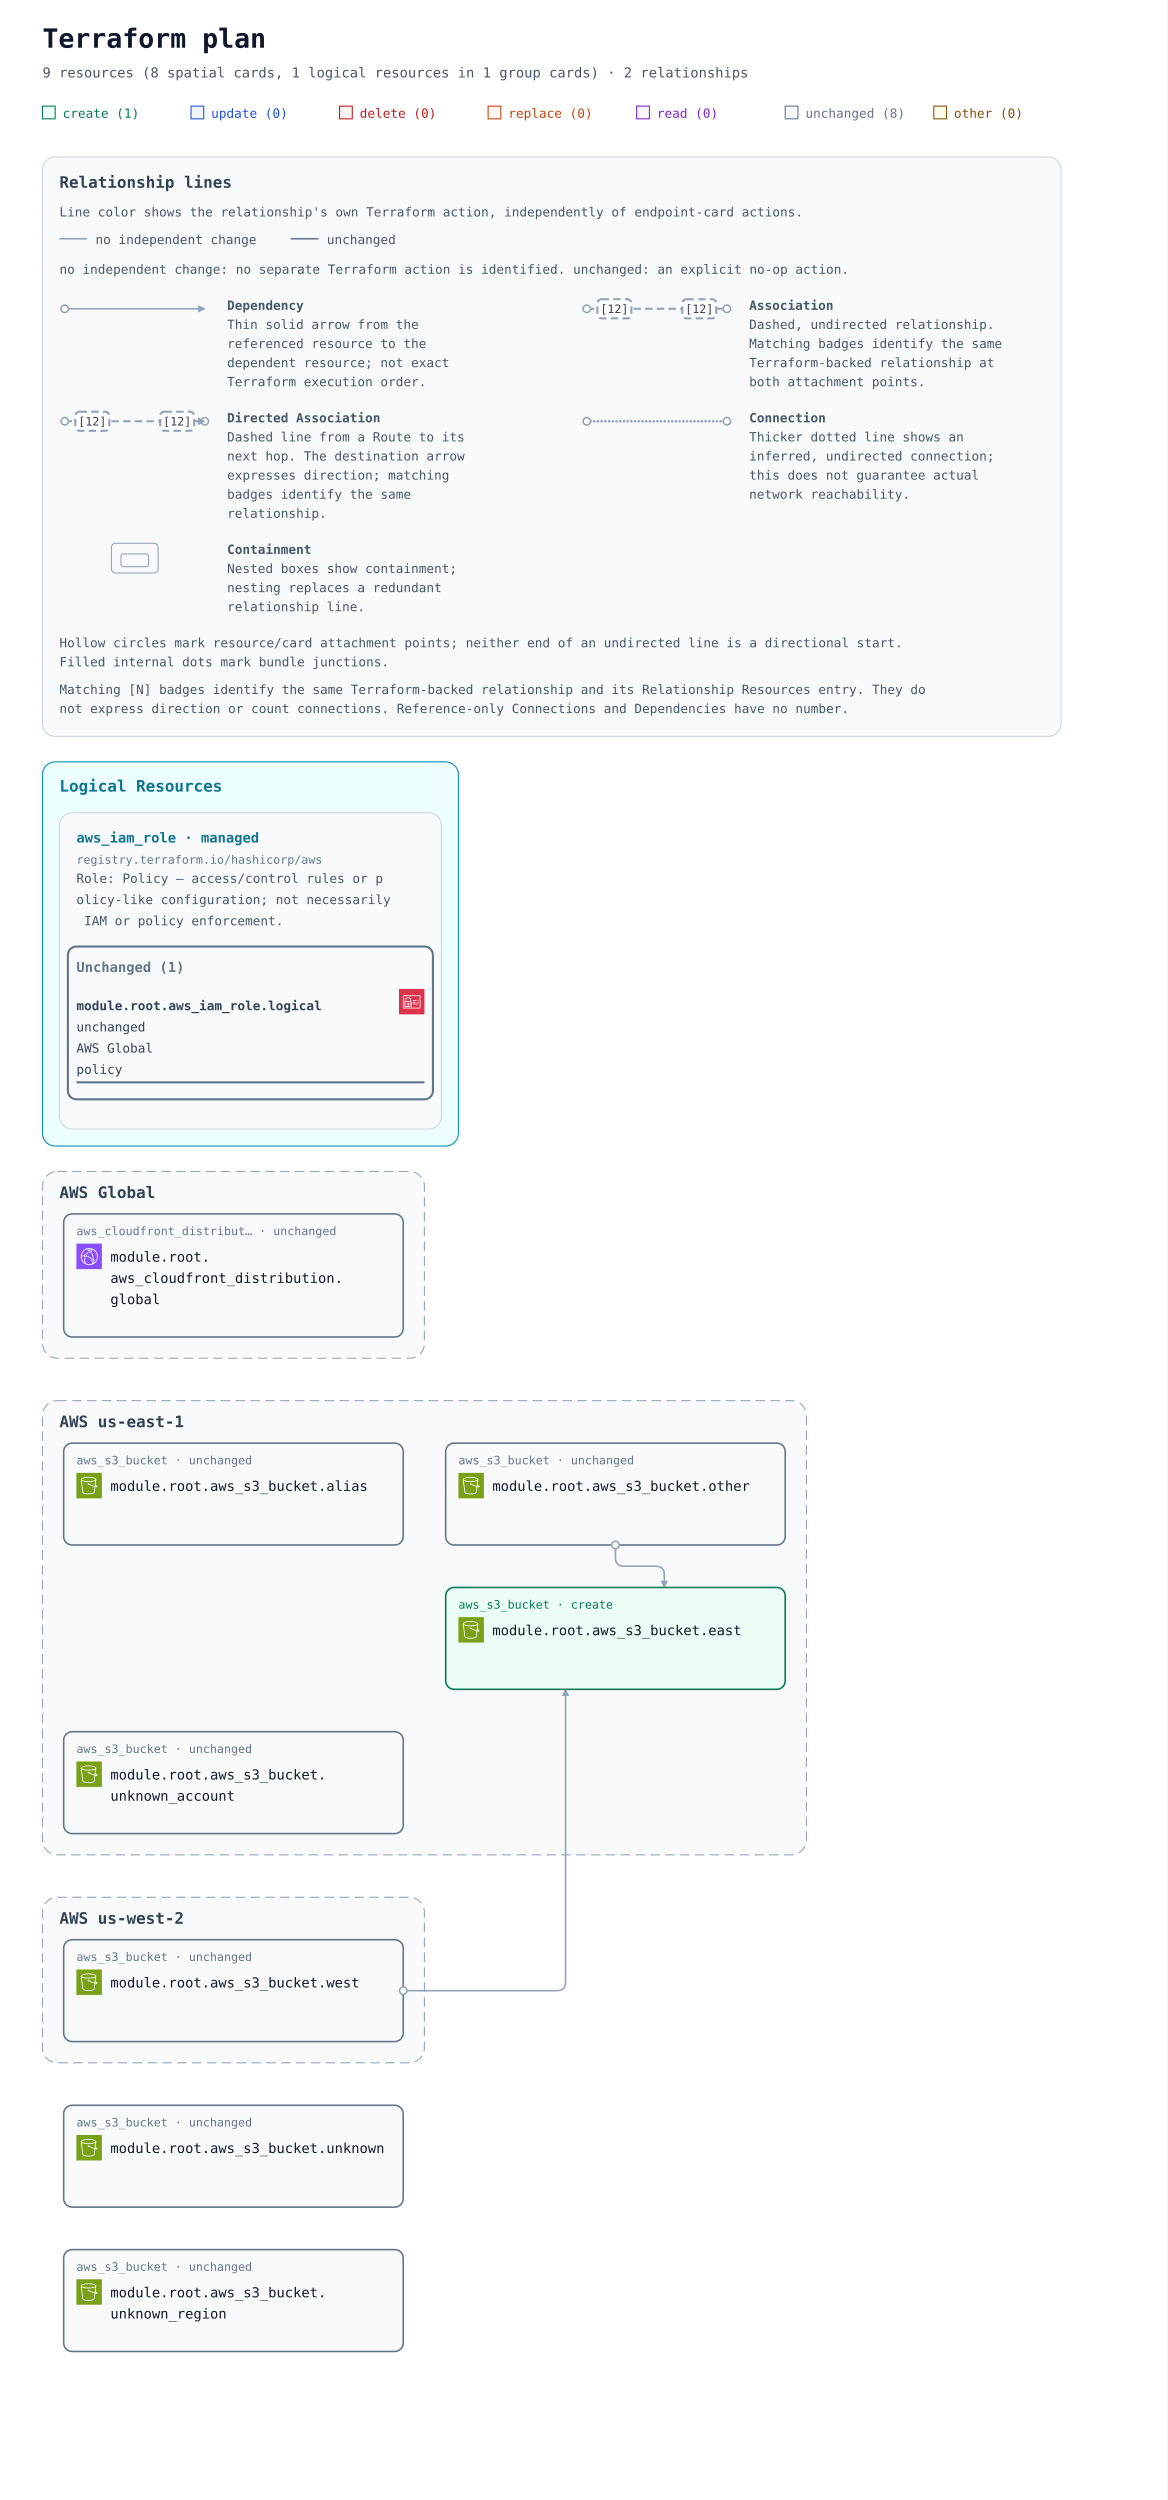
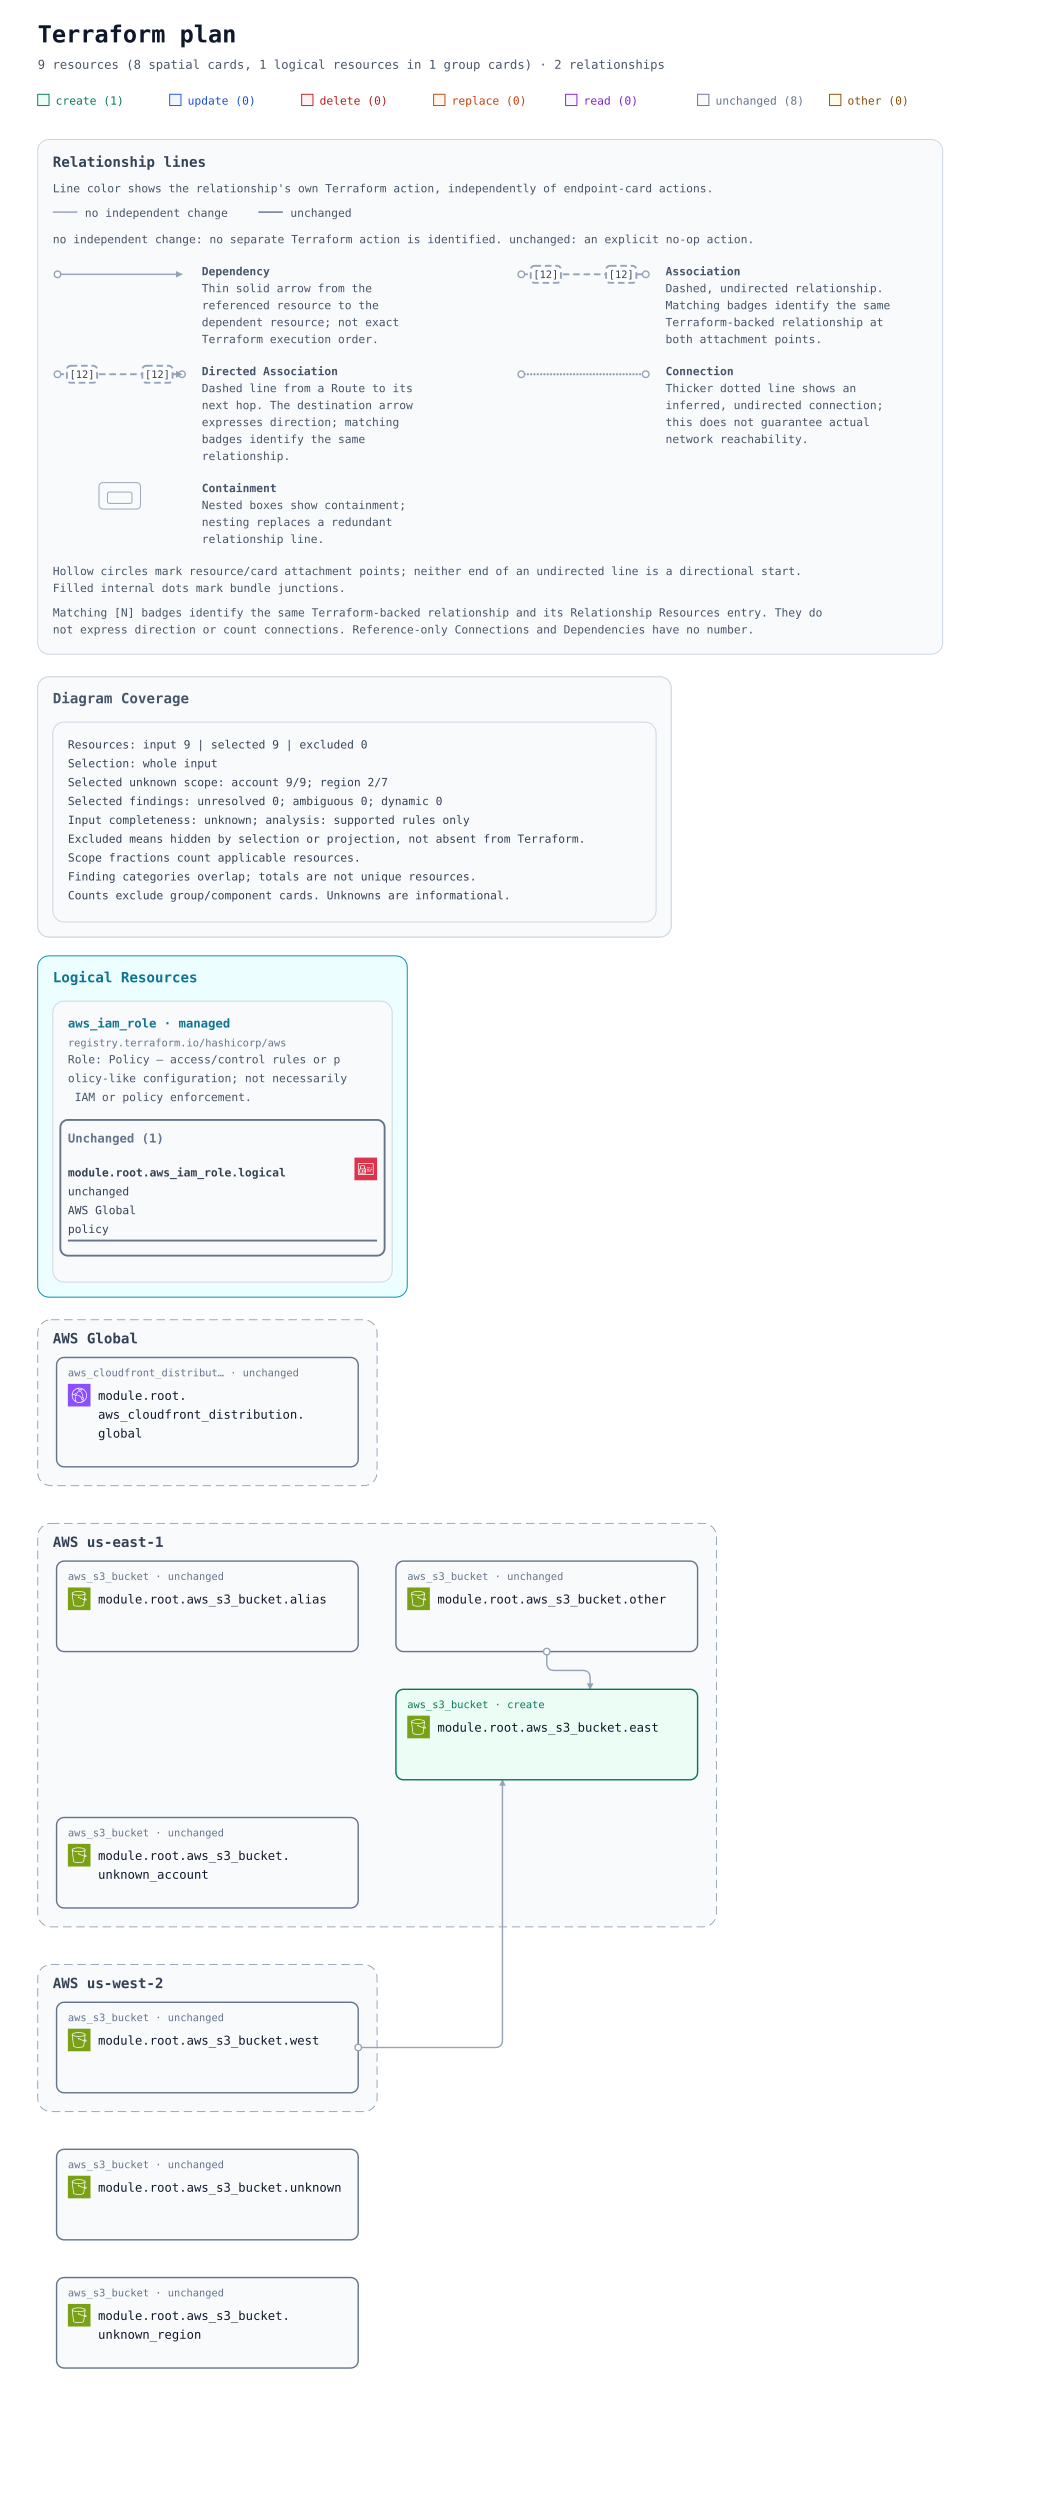
- <svg xmlns="http://www.w3.org/2000/svg" width="1100" height="2356" viewBox="0 0 1100 2356" role="img" aria-labelledby="title description">
+ <svg xmlns="http://www.w3.org/2000/svg" width="1100" height="2652" viewBox="0 0 1100 2652" role="img" aria-labelledby="title description">
  <defs>
    <marker id="arrow" viewBox="0 0 10 10" refX="9" refY="5" markerWidth="7" markerHeight="7" markerUnits="userSpaceOnUse" orient="auto-start-reverse">
      <path d="M 0 0 L 10 5 L 0 10 z" fill="#94a3b8" />
    </marker>
    <symbol id="planorama-icon-aws-cloudfront" viewBox="0 0 64 64">
      <g>
        <g id="planorama-icon-aws-cloudfront-local-49636f6e2d4172636869746563747572652f34382f417263685f416d617a6f6e2d436c6f756446726f6e745f3438" stroke="none" stroke-width="1" fill="none" fill-rule="evenodd">
          <g id="planorama-icon-aws-cloudfront-local-49636f6e2d4172636869746563747572652d42472f34382f4e6574776f726b696e672d436f6e74656e742d44656c6976657279" fill="#8C4FFF">
            <rect id="planorama-icon-aws-cloudfront-local-52656374616e676c65" x="0" y="0" width="64" height="64" />
          </g>
          <path d="M41.5,43.5 C40.397,43.5 39.5,42.603 39.5,41.5 C39.5,40.397 40.397,39.5 41.5,39.5 C42.603,39.5 43.5,40.397 43.5,41.5 C43.5,42.603 42.603,43.5 41.5,43.5 L41.5,43.5 Z M41.5,37.5 C39.294,37.5 37.5,39.294 37.5,41.5 C37.5,43.706 39.294,45.5 41.5,45.5 C43.706,45.5 45.5,43.706 45.5,41.5 C45.5,39.294 43.706,37.5 41.5,37.5 L41.5,37.5 Z M22.5,32.5 C21.397,32.5 20.5,31.603 20.5,30.5 C20.5,29.397 21.397,28.5 22.5,28.5 C23.603,28.5 24.5,29.397 24.5,30.5 C24.5,31.603 23.603,32.5 22.5,32.5 L22.5,32.5 Z M22.5,26.5 C20.294,26.5 18.5,28.294 18.5,30.5 C18.5,32.706 20.294,34.5 22.5,34.5 C24.706,34.5 26.5,32.706 26.5,30.5 C26.5,28.294 24.706,26.5 22.5,26.5 L22.5,26.5 Z M45.389,47.124 C45.168,46.607 44.936,46.094 44.685,45.591 L42.896,46.486 C43.17,47.035 43.42,47.599 43.656,48.165 C42.82,48.762 41.943,49.288 41.028,49.74 C41.384,48.865 41.694,47.975 41.974,47.012 L40.054,46.454 C39.564,48.134 38.985,49.581 38.184,51.133 C36.357,51.698 34.452,52 32.5,52 C29.465,52 26.567,51.314 23.871,49.976 C22.503,46.615 21.838,43.534 21.838,40.559 C21.838,39.267 22.063,38.196 22.322,36.956 C22.386,36.652 22.45,36.343 22.514,36.024 L20.551,35.638 C20.49,35.949 20.427,36.25 20.365,36.545 C20.094,37.838 19.838,39.06 19.838,40.559 C19.838,43.074 20.274,45.644 21.154,48.354 C16.072,44.724 13,38.854 13,32.5 C13,32.389 13.01,32.273 13.012,32.161 C14.642,31.799 16.123,31.614 17.854,31.571 L17.804,29.572 C16.169,29.612 14.694,29.779 13.163,30.084 C14.081,22.683 19.212,16.394 26.323,14.019 C27.873,14.818 29.02,15.524 30.135,16.37 L31.344,14.776 C30.646,14.248 29.934,13.771 29.146,13.299 C30.244,13.108 31.363,13 32.5,13 C35.032,13 37.532,13.494 39.849,14.439 C39.342,14.593 38.82,14.763 38.243,14.971 L38.923,16.852 C40.316,16.349 41.408,16.04 42.571,15.821 C48.399,19.341 52,25.667 52,32.5 C52,38.156 49.605,43.416 45.389,47.124 L45.389,47.124 Z M43.008,13.749 C39.826,11.95 36.192,11 32.5,11 C30.392,11 28.324,11.301 26.357,11.895 C17.723,14.464 11.568,22.23 11.045,31.196 C11.01,31.625 11,32.062 11,32.5 C11,40.444 15.352,47.707 22.354,51.455 C25.459,53.12 28.968,54 32.5,54 C34.892,54 37.229,53.61 39.437,52.843 C41.684,52.086 43.773,50.963 45.646,49.507 C50.955,45.399 54,39.2 54,32.5 C54,24.732 49.787,17.546 43.008,13.749 L43.008,13.749 Z M38.384,37.411 L37.003,38.858 C34.022,36.015 31.047,34.146 27.637,32.975 L28.287,31.083 C31.979,32.351 35.188,34.362 38.384,37.411 L38.384,37.411 Z M38.444,22.364 C41.282,26.692 42.88,31.444 43.193,36.488 L41.197,36.612 C40.905,31.919 39.417,27.495 36.772,23.46 L38.444,22.364 Z M26.451,26.797 L24.773,25.708 C26.316,23.332 27.639,21.758 29.336,20.278 L30.65,21.786 C29.103,23.135 27.886,24.587 26.451,26.797 L26.451,26.797 Z M34.5,16.5 C35.603,16.5 36.5,17.397 36.5,18.5 C36.5,19.603 35.603,20.5 34.5,20.5 C33.397,20.5 32.5,19.603 32.5,18.5 C32.5,17.397 33.397,16.5 34.5,16.5 L34.5,16.5 Z M34.5,22.5 C36.706,22.5 38.5,20.706 38.5,18.5 C38.5,16.294 36.706,14.5 34.5,14.5 C32.294,14.5 30.5,16.294 30.5,18.5 C30.5,20.706 32.294,22.5 34.5,22.5 L34.5,22.5 Z" id="planorama-icon-aws-cloudfront-local-416d617a6f6e2d436c6f756446726f6e745f49636f6e5f34385f5371756964" fill="#FFFFFF" />
        </g>
      </g>
    </symbol>
    <symbol id="planorama-icon-aws-iam" viewBox="0 0 64 64">
      <g>
        <g id="planorama-icon-aws-iam-local-49636f6e2d4172636869746563747572652f34382f417263685f4157532d4964656e746974792d616e642d4163636573732d4d616e6167656d656e745f3438" stroke="none" stroke-width="1" fill="none" fill-rule="evenodd">
          <g id="planorama-icon-aws-iam-local-49636f6e2d4172636869746563747572652d42472f34382f53656375726974792d4964656e746974792d436f6d706c69616e6365" fill="#DD344C">
            <rect id="planorama-icon-aws-iam-local-52656374616e676c65" x="0" y="0" width="64" height="64" />
          </g>
          <path d="M12,47 L52,47 L52,18 L12,18 L12,47 Z M54,17 L54,48 C54,48.552 53.553,49 53,49 L11,49 C10.447,49 10,48.552 10,48 L10,17 C10,16.448 10.447,16 11,16 L53,16 C53.553,16 54,16.448 54,17 L54,17 Z M35,39 L47,39 L47,37 L35,37 L35,39 Z M45,35 L49,35 L49,33 L45,33 L45,35 Z M35,35 L41,35 L41,33 L35,33 L35,35 Z M22.5,37.5 C22.5,37.776 22.725,38 23,38 C23.275,38 23.5,37.776 23.5,37.5 C23.5,37.224 23.275,37 23,37 C22.725,37 22.5,37.224 22.5,37.5 L22.5,37.5 Z M25.5,37.5 C25.5,38.522 24.882,39.401 24,39.788 L24,42 L22,42 L22,39.788 C21.118,39.401 20.5,38.522 20.5,37.5 C20.5,36.122 21.621,35 23,35 C24.379,35 25.5,36.122 25.5,37.5 L25.5,37.5 Z M16,42.995 L29.995,43 L29.996,41 L27,41 L27,39 L29.997,39 L29.998,37 L27,37 L27,35 L29.999,35 L30,33.005 L16.005,33 L16,42.995 Z M18,31.001 L28.001,31.004 L28.002,26 C28.002,24.976 27.2,24.273 26.722,23.945 C25.847,23.345 24.174,23 23.002,23 L23,23 C20.873,23 18.003,24.232 18.002,26 L18,31.001 Z M14.293,44.701 C14.105,44.513 14,44.259 14,43.994 L14.005,32 C14.005,31.447 14.453,31 15.005,31 L16,31 L16.002,26 C16.003,22.911 19.876,21 23,21 L23.002,21 C24.567,21 26.653,21.473 27.854,22.295 C29.239,23.246 30.003,24.562 30.002,26 L30.001,31.005 L31,31.006 C31.266,31.006 31.52,31.111 31.707,31.299 C31.895,31.487 32,31.741 32,32.006 L31.995,44 C31.995,44.553 31.547,45 30.995,45 L15,44.994 C14.734,44.994 14.48,44.889 14.293,44.701 L14.293,44.701 Z M47,30 L49,30 L49,28 L47,28 L47,30 Z M35,30 L44,30 L44,28 L35,28 L35,30 Z" id="planorama-icon-aws-iam-local-4157532d4964656e746974792d616e642d4163636573732d4d616e6167656d656e745f49636f6e5f34385f5371756964" fill="#FFFFFF" />
        </g>
      </g>
    </symbol>
    <symbol id="planorama-icon-aws-s3" viewBox="0 0 64 64">
      <g>
        <g id="planorama-icon-aws-s3-local-49636f6e2d4172636869746563747572652f34382f417263685f416d617a6f6e2d53696d706c652d53746f726167652d536572766963655f3438" stroke="none" stroke-width="1" fill="none" fill-rule="evenodd">
          <g id="planorama-icon-aws-s3-local-49636f6e2d4172636869746563747572652d42472f34382f53746f72616765" fill="#7AA116">
            <rect id="planorama-icon-aws-s3-local-52656374616e676c65" x="0" y="0" width="64" height="64" />
          </g>
          <g id="planorama-icon-aws-s3-local-49636f6e2d536572766963652f34382f416d617a6f6e2d53696d706c652d53746f726167652d536572766963655f3438" transform="translate(10.9998, 10.0002)" fill="#FFFFFF">
            <path d="M36.759,23.948 L36.993,22.131 C39.166,23.385 39.842,24.121 40.037,24.424 C39.713,24.485 38.832,24.509 36.759,23.948 L36.759,23.948 Z M19.5,11 C9.125,11 2.382,8.488 2,6.696 L2,6.511 C2.349,5.392 8.14,2 19.5,2 C30.84,2 36.632,5.381 37,6.505 L37,6.616 C36.724,8.446 29.961,11 19.5,11 L19.5,11 Z M34.818,23.362 C30.053,21.797 23.912,18.979 21.594,17.888 C21.535,16.786 20.628,15.906 19.512,15.906 C18.358,15.906 17.418,16.845 17.418,18 C17.418,19.154 18.358,20.094 19.512,20.094 C19.969,20.094 20.389,19.942 20.733,19.693 C23.132,20.822 29.619,23.798 34.558,25.38 L32.837,38.724 C32.583,40.352 27.919,42 19.497,42 C11.072,42 6.405,40.352 6.155,38.751 L2.435,9.814 C5.945,11.915 12.749,13 19.5,13 C26.25,13 33.054,11.915 36.565,9.815 L34.818,23.362 Z M39,6.5 C39,3.431 30.661,0 19.5,0 C8.339,0 -3.55271368e-15,3.431 -3.55271368e-15,6.5 L-3.55271368e-15,7.043 L4.174,39.033 C4.875,43.516 15.123,44 19.497,44 C23.869,44 34.113,43.516 34.818,39.007 L36.501,25.947 C37.778,26.279 38.812,26.456 39.616,26.455 C40.606,26.455 41.273,26.203 41.697,25.697 C42.047,25.281 42.185,24.756 42.085,24.221 C41.857,23 40.403,21.712 37.37,20.044 L37.27,19.989 L39,7.044 L39,6.5 Z" id="planorama-icon-aws-s3-local-416d617a6f6e2d53696d706c652d53746f726167652d536572766963652d49636f6e5f34385f5371756964" />
          </g>
        </g>
      </g>
    </symbol>
  </defs>
  <rect width="100%" height="100%" fill="#ffffff" />
  <g font-family="ui-monospace, SFMono-Regular, Consolas, monospace">
    <text x="40" y="45" font-size="25" font-weight="700" fill="#0f172a">Terraform plan</text>
    <text x="40" y="73" font-size="13" fill="#475569">9 resources (8 spatial cards, 1 logical resources in 1 group cards) · 2 relationships</text>
    <rect x="40" y="100" width="12" height="12" fill="#ecfdf5" stroke="#047857" />
    <text x="59" y="111" font-size="12" fill="#047857">create (1)</text>
    <rect x="180" y="100" width="12" height="12" fill="#eff6ff" stroke="#1d4ed8" />
    <text x="199" y="111" font-size="12" fill="#1d4ed8">update (0)</text>
    <rect x="320" y="100" width="12" height="12" fill="#fef2f2" stroke="#b91c1c" />
    <text x="339" y="111" font-size="12" fill="#b91c1c">delete (0)</text>
    <rect x="460" y="100" width="12" height="12" fill="#fff7ed" stroke="#c2410c" />
    <text x="479" y="111" font-size="12" fill="#c2410c">replace (0)</text>
    <rect x="600" y="100" width="12" height="12" fill="#faf5ff" stroke="#7e22ce" />
    <text x="619" y="111" font-size="12" fill="#7e22ce">read (0)</text>
    <rect x="740" y="100" width="12" height="12" fill="#f8fafc" stroke="#64748b" />
    <text x="759" y="111" font-size="12" fill="#64748b">unchanged (8)</text>
    <rect x="880" y="100" width="12" height="12" fill="#fefce8" stroke="#854d0e" />
    <text x="899" y="111" font-size="12" fill="#854d0e">other (0)</text>
    <g id="relationship-legend" font-size="12" fill="#475569" transform="translate(40 148)">
      <rect width="960" height="546" rx="12" fill="#f8fafc" stroke="#cbd5e1" />
      <text x="16" y="29" font-size="15" font-weight="700" fill="#334155">Relationship lines</text>
      <text x="16" y="56">Line color shows the relationship's own Terraform action, independently of endpoint-card actions.</text>
      <path data-legend-action="none" d="M 16 77 H 42" fill="none" stroke="#94a3b8" stroke-width="1.5" />
      <text x="50" y="82">no independent change</text>
      <path data-legend-action="unchanged" d="M 234 77 H 260" fill="none" stroke="#64748b" stroke-width="1.5" />
      <text x="268" y="82">unchanged</text>
      <text x="16" y="110">no independent change: no separate Terraform action is identified. unchanged: an explicit no-op action.</text>
      <g data-legend-entry="dependency" transform="translate(0 132)">
        <g data-legend-sample="dependency">
          <path data-legend-kind="dependency" data-directionality="directed" d="M 21 11 H 153" fill="none" stroke="#94a3b8" stroke-width="1.5" marker-end="url(#arrow)" />
          <circle data-legend-endpoint="source" cx="21" cy="11" r="3.5" fill="#ffffff" stroke="#94a3b8" stroke-width="1.5" />
        </g>
        <text x="174" y="12" font-weight="700">Dependency</text>
        <text x="174" y="30">Thin solid arrow from the</text>
        <text x="174" y="48">referenced resource to the</text>
        <text x="174" y="66">dependent resource; not exact</text>
        <text x="174" y="84">Terraform execution order.</text>
      </g>
      <g data-legend-entry="association" transform="translate(492 132)">
        <g data-legend-sample="association">
          <path data-legend-kind="association" data-directionality="undirected" d="M 21 11 H 153" fill="none" stroke="#94a3b8" stroke-width="2" stroke-dasharray="7 4" />
          <circle data-legend-endpoint="source" cx="21" cy="11" r="3.5" fill="#ffffff" stroke="#94a3b8" stroke-width="1.5" />
          <circle data-legend-endpoint="target" cx="153" cy="11" r="3.5" fill="#ffffff" stroke="#94a3b8" stroke-width="1.5" />
          <g data-legend-badge="source">
            <rect x="31" y="2" width="32" height="18" rx="4" fill="#ffffff" stroke="#94a3b8" stroke-width="2" stroke-dasharray="7 4" />
            <text x="47" y="15" text-anchor="middle" font-size="11" fill="#334155">[12]</text>
          </g>
          <g data-legend-badge="target">
            <rect x="111" y="2" width="32" height="18" rx="4" fill="#ffffff" stroke="#94a3b8" stroke-width="2" stroke-dasharray="7 4" />
            <text x="127" y="15" text-anchor="middle" font-size="11" fill="#334155">[12]</text>
          </g>
        </g>
        <text x="174" y="12" font-weight="700">Association</text>
        <text x="174" y="30">Dashed, undirected relationship.</text>
        <text x="174" y="48">Matching badges identify the same</text>
        <text x="174" y="66">Terraform-backed relationship at</text>
        <text x="174" y="84">both attachment points.</text>
      </g>
      <g data-legend-entry="directed-association" transform="translate(0 238)">
        <g data-legend-sample="directed-association">
          <path data-legend-kind="directed-association" data-directionality="directed" d="M 21 11 H 153" fill="none" stroke="#94a3b8" stroke-width="2" stroke-dasharray="7 4" marker-end="url(#arrow)" />
          <circle data-legend-endpoint="source" cx="21" cy="11" r="3.5" fill="#ffffff" stroke="#94a3b8" stroke-width="1.5" />
          <circle data-legend-endpoint="target" cx="153" cy="11" r="3.5" fill="#ffffff" stroke="#94a3b8" stroke-width="1.5" />
          <path data-legend-arrow="true" d="M 146.7 7.5 L 153.7 11 L 146.7 14.5 Z" fill="#94a3b8" />
          <g data-legend-badge="source">
            <rect x="31" y="2" width="32" height="18" rx="4" fill="#ffffff" stroke="#94a3b8" stroke-width="2" stroke-dasharray="7 4" />
            <text x="47" y="15" text-anchor="middle" font-size="11" fill="#334155">[12]</text>
          </g>
          <g data-legend-badge="target">
            <rect x="111" y="2" width="32" height="18" rx="4" fill="#ffffff" stroke="#94a3b8" stroke-width="2" stroke-dasharray="7 4" />
            <text x="127" y="15" text-anchor="middle" font-size="11" fill="#334155">[12]</text>
          </g>
        </g>
        <text x="174" y="12" font-weight="700">Directed Association</text>
        <text x="174" y="30">Dashed line from a Route to its</text>
        <text x="174" y="48">next hop. The destination arrow</text>
        <text x="174" y="66">expresses direction; matching</text>
        <text x="174" y="84">badges identify the same</text>
        <text x="174" y="102">relationship.</text>
      </g>
      <g data-legend-entry="connection" transform="translate(492 238)">
        <g data-legend-sample="connection">
          <path data-legend-kind="connection" data-directionality="undirected" d="M 21 11 H 153" fill="none" stroke="#94a3b8" stroke-width="2.5" stroke-dasharray="0 3.5" stroke-linecap="round" />
          <circle data-legend-endpoint="source" cx="21" cy="11" r="3.5" fill="#ffffff" stroke="#94a3b8" stroke-width="1.5" />
          <circle data-legend-endpoint="target" cx="153" cy="11" r="3.5" fill="#ffffff" stroke="#94a3b8" stroke-width="1.5" />
        </g>
        <text x="174" y="12" font-weight="700">Connection</text>
        <text x="174" y="30">Thicker dotted line shows an</text>
        <text x="174" y="48">inferred, undirected connection;</text>
        <text x="174" y="66">this does not guarantee actual</text>
        <text x="174" y="84">network reachability.</text>
      </g>
      <g data-legend-entry="containment" transform="translate(0 362)">
        <g data-legend-sample="containment">
          <g data-legend-kind="containment" fill="none" stroke="#94a3b8">
            <rect x="65" y="2" width="44" height="28" rx="4" />
            <rect x="74" y="12" width="26" height="12" rx="2" />
          </g>
        </g>
        <text x="174" y="12" font-weight="700">Containment</text>
        <text x="174" y="30">Nested boxes show containment;</text>
        <text x="174" y="48">nesting replaces a redundant</text>
        <text x="174" y="66">relationship line.</text>
      </g>
      <text x="16" y="462">Hollow circles mark resource/card attachment points; neither end of an undirected line is a directional start.</text>
      <text x="16" y="480">Filled internal dots mark bundle junctions.</text>
      <text x="16" y="506">Matching [N] badges identify the same Terraform-backed relationship and its Relationship Resources entry. They do</text>
      <text x="16" y="524">not express direction or count connections. Reference-only Connections and Dependencies have no number.</text>
    </g>
    <g transform="translate(0 558)">
      <g data-annotation-area="true">
        <g data-annotation-card="true" transform="translate(40 160)">
+           <rect width="672" height="276" rx="12" fill="#f8fafc" stroke="#cbd5e1" />
+           <g data-annotation-section="Diagram Coverage">
+             <rect width="672" height="276" rx="12" fill="#f8fafc" stroke="#cbd5e1" />
+             <text x="16" y="28" font-size="15" font-weight="700" fill="#475569">Diagram Coverage</text>
+             <g data-annotation-card="true" transform="translate(16 48)">
+               <rect width="640" height="212" rx="12" fill="#f8fafc" stroke="#cbd5e1" />
+               <text x="16" y="28" font-family="ui-monospace, Consolas, monospace" font-size="12" fill="#334155">Resources: input 9 | selected 9 | excluded 0</text>
+               <text x="16" y="48" font-family="ui-monospace, Consolas, monospace" font-size="12" fill="#334155">Selection: whole input</text>
+               <text x="16" y="68" font-family="ui-monospace, Consolas, monospace" font-size="12" fill="#334155">Selected unknown scope: account 9/9; region 2/7</text>
+               <text x="16" y="88" font-family="ui-monospace, Consolas, monospace" font-size="12" fill="#334155">Selected findings: unresolved 0; ambiguous 0; dynamic 0</text>
+               <text x="16" y="108" font-family="ui-monospace, Consolas, monospace" font-size="12" fill="#334155">Input completeness: unknown; analysis: supported rules only</text>
+               <text x="16" y="128" font-family="ui-monospace, Consolas, monospace" font-size="12" fill="#334155">Excluded means hidden by selection or projection, not absent from Terraform.</text>
+               <text x="16" y="148" font-family="ui-monospace, Consolas, monospace" font-size="12" fill="#334155">Scope fractions count applicable resources.</text>
+               <text x="16" y="168" font-family="ui-monospace, Consolas, monospace" font-size="12" fill="#334155">Finding categories overlap; totals are not unique resources.</text>
+               <text x="16" y="188" font-family="ui-monospace, Consolas, monospace" font-size="12" fill="#334155">Counts exclude group/component cards. Unknowns are informational.</text>
+             </g>
+           </g>
+         </g>
+         <g data-annotation-card="true" transform="translate(40 456)">
          <rect width="392" height="362" rx="12" fill="#f8fafc" stroke="#cbd5e1" />
          <g data-annotation-section="Logical Resources">
            <rect width="392" height="362" rx="12" fill="#ecfeff" stroke="#0891b2" />
            <text x="16" y="28" font-size="15" font-weight="700" fill="#0e7490">Logical Resources</text>
            <g data-annotation-card="true" transform="translate(16 48)">
              <rect width="360" height="298" rx="12" fill="#f8fafc" stroke="#cbd5e1" />
              <g data-logical-group="true" data-provider-source="registry.terraform.io/hashicorp/aws" data-resource-type="aws_iam_role" data-mode="managed">
                <text x="16" y="28" font-size="13" font-weight="700" fill="#0e7490">aws_iam_role · managed</text>
                <text x="16" y="48" font-size="11" fill="#64748b">registry.terraform.io/hashicorp/aws</text>
                <text data-role-explanation="true" x="16" y="66" font-size="12" fill="#475569" xml:space="preserve">Role: Policy — access/control rules or p</text>
                <text data-role-explanation="true" x="16" y="86" font-size="12" fill="#475569" xml:space="preserve">olicy-like configuration; not necessarily</text>
                <text data-role-explanation="true" x="16" y="106" font-size="12" fill="#475569" xml:space="preserve"> IAM or policy enforcement.</text>
                <g data-action-section="unchanged">
                  <rect x="8" y="126" width="344" height="144" rx="8" fill="none" stroke="#64748b" stroke-width="2" />
                  <text x="16" y="150" font-size="13" font-weight="700" fill="#64748b">Unchanged (1)</text>
                  <g id="resource-6177735f69616d5f726f6c652e6c6f676963616c-current" data-architecture-id="terraform:6177735f69616d5f726f6c652e6c6f676963616c-current" data-entity-kind="terraform" data-placement="logical" data-terraform-address="aws_iam_role.logical" data-qualified-address="module.root.aws_iam_role.logical" data-mode="managed" transform="translate(0 158)" data-role="policy">
                    <use href="#planorama-icon-aws-iam" x="320" y="8" width="24" height="24" aria-hidden="true" />
                    <text x="16" y="28" font-size="12" fill="#334155" xml:space="preserve" font-weight="700">module.root.aws_iam_role.logical</text>
                    <text x="16" y="48" font-size="12" fill="#334155" xml:space="preserve">unchanged</text>
                    <text x="16" y="68" font-size="12" fill="#334155" xml:space="preserve">AWS Global</text>
                    <text x="16" y="88" font-size="12" fill="#334155" xml:space="preserve">policy</text>
                    <line data-resource-underline="true" x1="16" y1="96" x2="344" y2="96" stroke="#64748b" stroke-width="2" />
                  </g>
                </g>
              </g>
            </g>
          </g>
        </g>
      </g>
-       <g data-architecture="true" transform="translate(0 386)">
+       <g data-architecture="true" transform="translate(0 682)">
        <g data-deployment-scope="true" data-scope-provider="AWS" data-global="true">
          <rect x="40" y="160" width="360" height="176" rx="14" fill="#f8fafc" stroke="#94a3b8" stroke-dasharray="9 5" />
          <text x="56" y="185" font-size="15" font-weight="700" fill="#334155">AWS Global</text>
        </g>
        <g data-deployment-scope="true" data-scope-provider="AWS" data-region="us-east-1">
          <rect x="40" y="376" width="720" height="428" rx="14" fill="#f8fafc" stroke="#94a3b8" stroke-dasharray="9 5" />
          <text x="56" y="401" font-size="15" font-weight="700" fill="#334155">AWS us-east-1</text>
        </g>
        <g data-deployment-scope="true" data-scope-provider="AWS" data-region="us-west-2">
          <rect x="40" y="844" width="360" height="156" rx="14" fill="#f8fafc" stroke="#94a3b8" stroke-dasharray="9 5" />
          <text x="56" y="869" font-size="15" font-weight="700" fill="#334155">AWS us-west-2</text>
        </g>
        <path d="M 580 512 L 580 524 Q 580 532 588 532 L 618 532 Q 626 532 626 540 L 626 552 " data-edge-kind="dependency" data-directionality="directed" data-source="resource-6177735f73335f6275636b65742e6f74686572-current" data-target="resource-6177735f73335f6275636b65742e65617374-current" fill="none" stroke="#94a3b8" stroke-width="1.5" stroke-linejoin="round" marker-end="url(#arrow)" />
        <path d="M 380 932 L 525 932 Q 533 932 533 924 L 533 648 " data-edge-kind="dependency" data-directionality="directed" data-source="resource-6177735f73335f6275636b65742e77657374-current" data-target="resource-6177735f73335f6275636b65742e65617374-current" fill="none" stroke="#94a3b8" stroke-width="1.5" stroke-linejoin="round" marker-end="url(#arrow)" />
        <g id="resource-6177735f636c6f756466726f6e745f646973747269627574696f6e2e676c6f62616c-current" data-architecture-id="terraform:6177735f636c6f756466726f6e745f646973747269627574696f6e2e676c6f62616c-current" data-qualified-address="module.root.aws_cloudfront_distribution.global" data-terraform-address="aws_cloudfront_distribution.global">
          <rect x="60" y="200" width="320" height="116" rx="8" fill="#f8fafc" stroke="#64748b" stroke-width="1.5" data-mode="managed" />
          <text x="72" y="220" font-size="11" fill="#64748b">aws_cloudfront_distribut… · unchanged</text>
          <use href="#planorama-icon-aws-cloudfront" x="72" y="228" width="24" height="24" aria-hidden="true" />
          <text x="104" y="245" font-size="13" fill="#0f172a" xml:space="preserve">module.root.</text>
          <text x="104" y="265" font-size="13" fill="#0f172a" xml:space="preserve">aws_cloudfront_distribution.</text>
          <text x="104" y="285" font-size="13" fill="#0f172a" xml:space="preserve">global</text>
        </g>
        <g id="resource-6177735f73335f6275636b65742e616c696173-current" data-architecture-id="terraform:6177735f73335f6275636b65742e616c696173-current" data-qualified-address="module.root.aws_s3_bucket.alias" data-terraform-address="aws_s3_bucket.alias">
          <rect x="60" y="416" width="320" height="96" rx="8" fill="#f8fafc" stroke="#64748b" stroke-width="1.5" data-mode="managed" />
          <text x="72" y="436" font-size="11" fill="#64748b">aws_s3_bucket · unchanged</text>
          <use href="#planorama-icon-aws-s3" x="72" y="444" width="24" height="24" aria-hidden="true" />
          <text x="104" y="461" font-size="13" fill="#0f172a" xml:space="preserve">module.root.aws_s3_bucket.alias</text>
        </g>
        <g id="resource-6177735f73335f6275636b65742e65617374-current" data-architecture-id="terraform:6177735f73335f6275636b65742e65617374-current" data-qualified-address="module.root.aws_s3_bucket.east" data-terraform-address="aws_s3_bucket.east">
          <rect x="420" y="552" width="320" height="96" rx="8" fill="#ecfdf5" stroke="#047857" stroke-width="1.5" data-mode="managed" />
          <text x="432" y="572" font-size="11" fill="#047857">aws_s3_bucket · create</text>
          <use href="#planorama-icon-aws-s3" x="432" y="580" width="24" height="24" aria-hidden="true" />
          <text x="464" y="597" font-size="13" fill="#0f172a" xml:space="preserve">module.root.aws_s3_bucket.east</text>
        </g>
        <g id="resource-6177735f73335f6275636b65742e6f74686572-current" data-architecture-id="terraform:6177735f73335f6275636b65742e6f74686572-current" data-qualified-address="module.root.aws_s3_bucket.other" data-terraform-address="aws_s3_bucket.other">
          <rect x="420" y="416" width="320" height="96" rx="8" fill="#f8fafc" stroke="#64748b" stroke-width="1.5" data-mode="managed" />
          <text x="432" y="436" font-size="11" fill="#64748b">aws_s3_bucket · unchanged</text>
          <use href="#planorama-icon-aws-s3" x="432" y="444" width="24" height="24" aria-hidden="true" />
          <text x="464" y="461" font-size="13" fill="#0f172a" xml:space="preserve">module.root.aws_s3_bucket.other</text>
        </g>
        <g id="resource-6177735f73335f6275636b65742e756e6b6e6f776e-current" data-architecture-id="terraform:6177735f73335f6275636b65742e756e6b6e6f776e-current" data-qualified-address="module.root.aws_s3_bucket.unknown" data-terraform-address="aws_s3_bucket.unknown">
          <rect x="60" y="1040" width="320" height="96" rx="8" fill="#f8fafc" stroke="#64748b" stroke-width="1.5" data-mode="managed" />
          <text x="72" y="1060" font-size="11" fill="#64748b">aws_s3_bucket · unchanged</text>
          <use href="#planorama-icon-aws-s3" x="72" y="1068" width="24" height="24" aria-hidden="true" />
          <text x="104" y="1085" font-size="13" fill="#0f172a" xml:space="preserve">module.root.aws_s3_bucket.unknown</text>
        </g>
        <g id="resource-6177735f73335f6275636b65742e756e6b6e6f776e5f6163636f756e74-current" data-architecture-id="terraform:6177735f73335f6275636b65742e756e6b6e6f776e5f6163636f756e74-current" data-qualified-address="module.root.aws_s3_bucket.unknown_account" data-terraform-address="aws_s3_bucket.unknown_account">
          <rect x="60" y="688" width="320" height="96" rx="8" fill="#f8fafc" stroke="#64748b" stroke-width="1.5" data-mode="managed" />
          <text x="72" y="708" font-size="11" fill="#64748b">aws_s3_bucket · unchanged</text>
          <use href="#planorama-icon-aws-s3" x="72" y="716" width="24" height="24" aria-hidden="true" />
          <text x="104" y="733" font-size="13" fill="#0f172a" xml:space="preserve">module.root.aws_s3_bucket.</text>
          <text x="104" y="753" font-size="13" fill="#0f172a" xml:space="preserve">unknown_account</text>
        </g>
        <g id="resource-6177735f73335f6275636b65742e756e6b6e6f776e5f726567696f6e-current" data-architecture-id="terraform:6177735f73335f6275636b65742e756e6b6e6f776e5f726567696f6e-current" data-qualified-address="module.root.aws_s3_bucket.unknown_region" data-terraform-address="aws_s3_bucket.unknown_region">
          <rect x="60" y="1176" width="320" height="96" rx="8" fill="#f8fafc" stroke="#64748b" stroke-width="1.5" data-mode="managed" />
          <text x="72" y="1196" font-size="11" fill="#64748b">aws_s3_bucket · unchanged</text>
          <use href="#planorama-icon-aws-s3" x="72" y="1204" width="24" height="24" aria-hidden="true" />
          <text x="104" y="1221" font-size="13" fill="#0f172a" xml:space="preserve">module.root.aws_s3_bucket.</text>
          <text x="104" y="1241" font-size="13" fill="#0f172a" xml:space="preserve">unknown_region</text>
        </g>
        <g id="resource-6177735f73335f6275636b65742e77657374-current" data-architecture-id="terraform:6177735f73335f6275636b65742e77657374-current" data-qualified-address="module.root.aws_s3_bucket.west" data-terraform-address="aws_s3_bucket.west">
          <rect x="60" y="884" width="320" height="96" rx="8" fill="#f8fafc" stroke="#64748b" stroke-width="1.5" data-mode="managed" />
          <text x="72" y="904" font-size="11" fill="#64748b">aws_s3_bucket · unchanged</text>
          <use href="#planorama-icon-aws-s3" x="72" y="912" width="24" height="24" aria-hidden="true" />
          <text x="104" y="929" font-size="13" fill="#0f172a" xml:space="preserve">module.root.aws_s3_bucket.west</text>
        </g>
        <g data-endpoints="true" data-source="resource-6177735f73335f6275636b65742e6f74686572-current" data-target="resource-6177735f73335f6275636b65742e65617374-current" aria-hidden="true">
          <circle data-endpoint="source" cx="580" cy="512" r="3.5" fill="#ffffff" stroke="#94a3b8" stroke-width="1.5" />
        </g>
        <g data-endpoints="true" data-source="resource-6177735f73335f6275636b65742e77657374-current" data-target="resource-6177735f73335f6275636b65742e65617374-current" aria-hidden="true">
          <circle data-endpoint="source" cx="380" cy="932" r="3.5" fill="#ffffff" stroke="#94a3b8" stroke-width="1.5" />
        </g>
      </g>
    </g>
  </g>
</svg>
